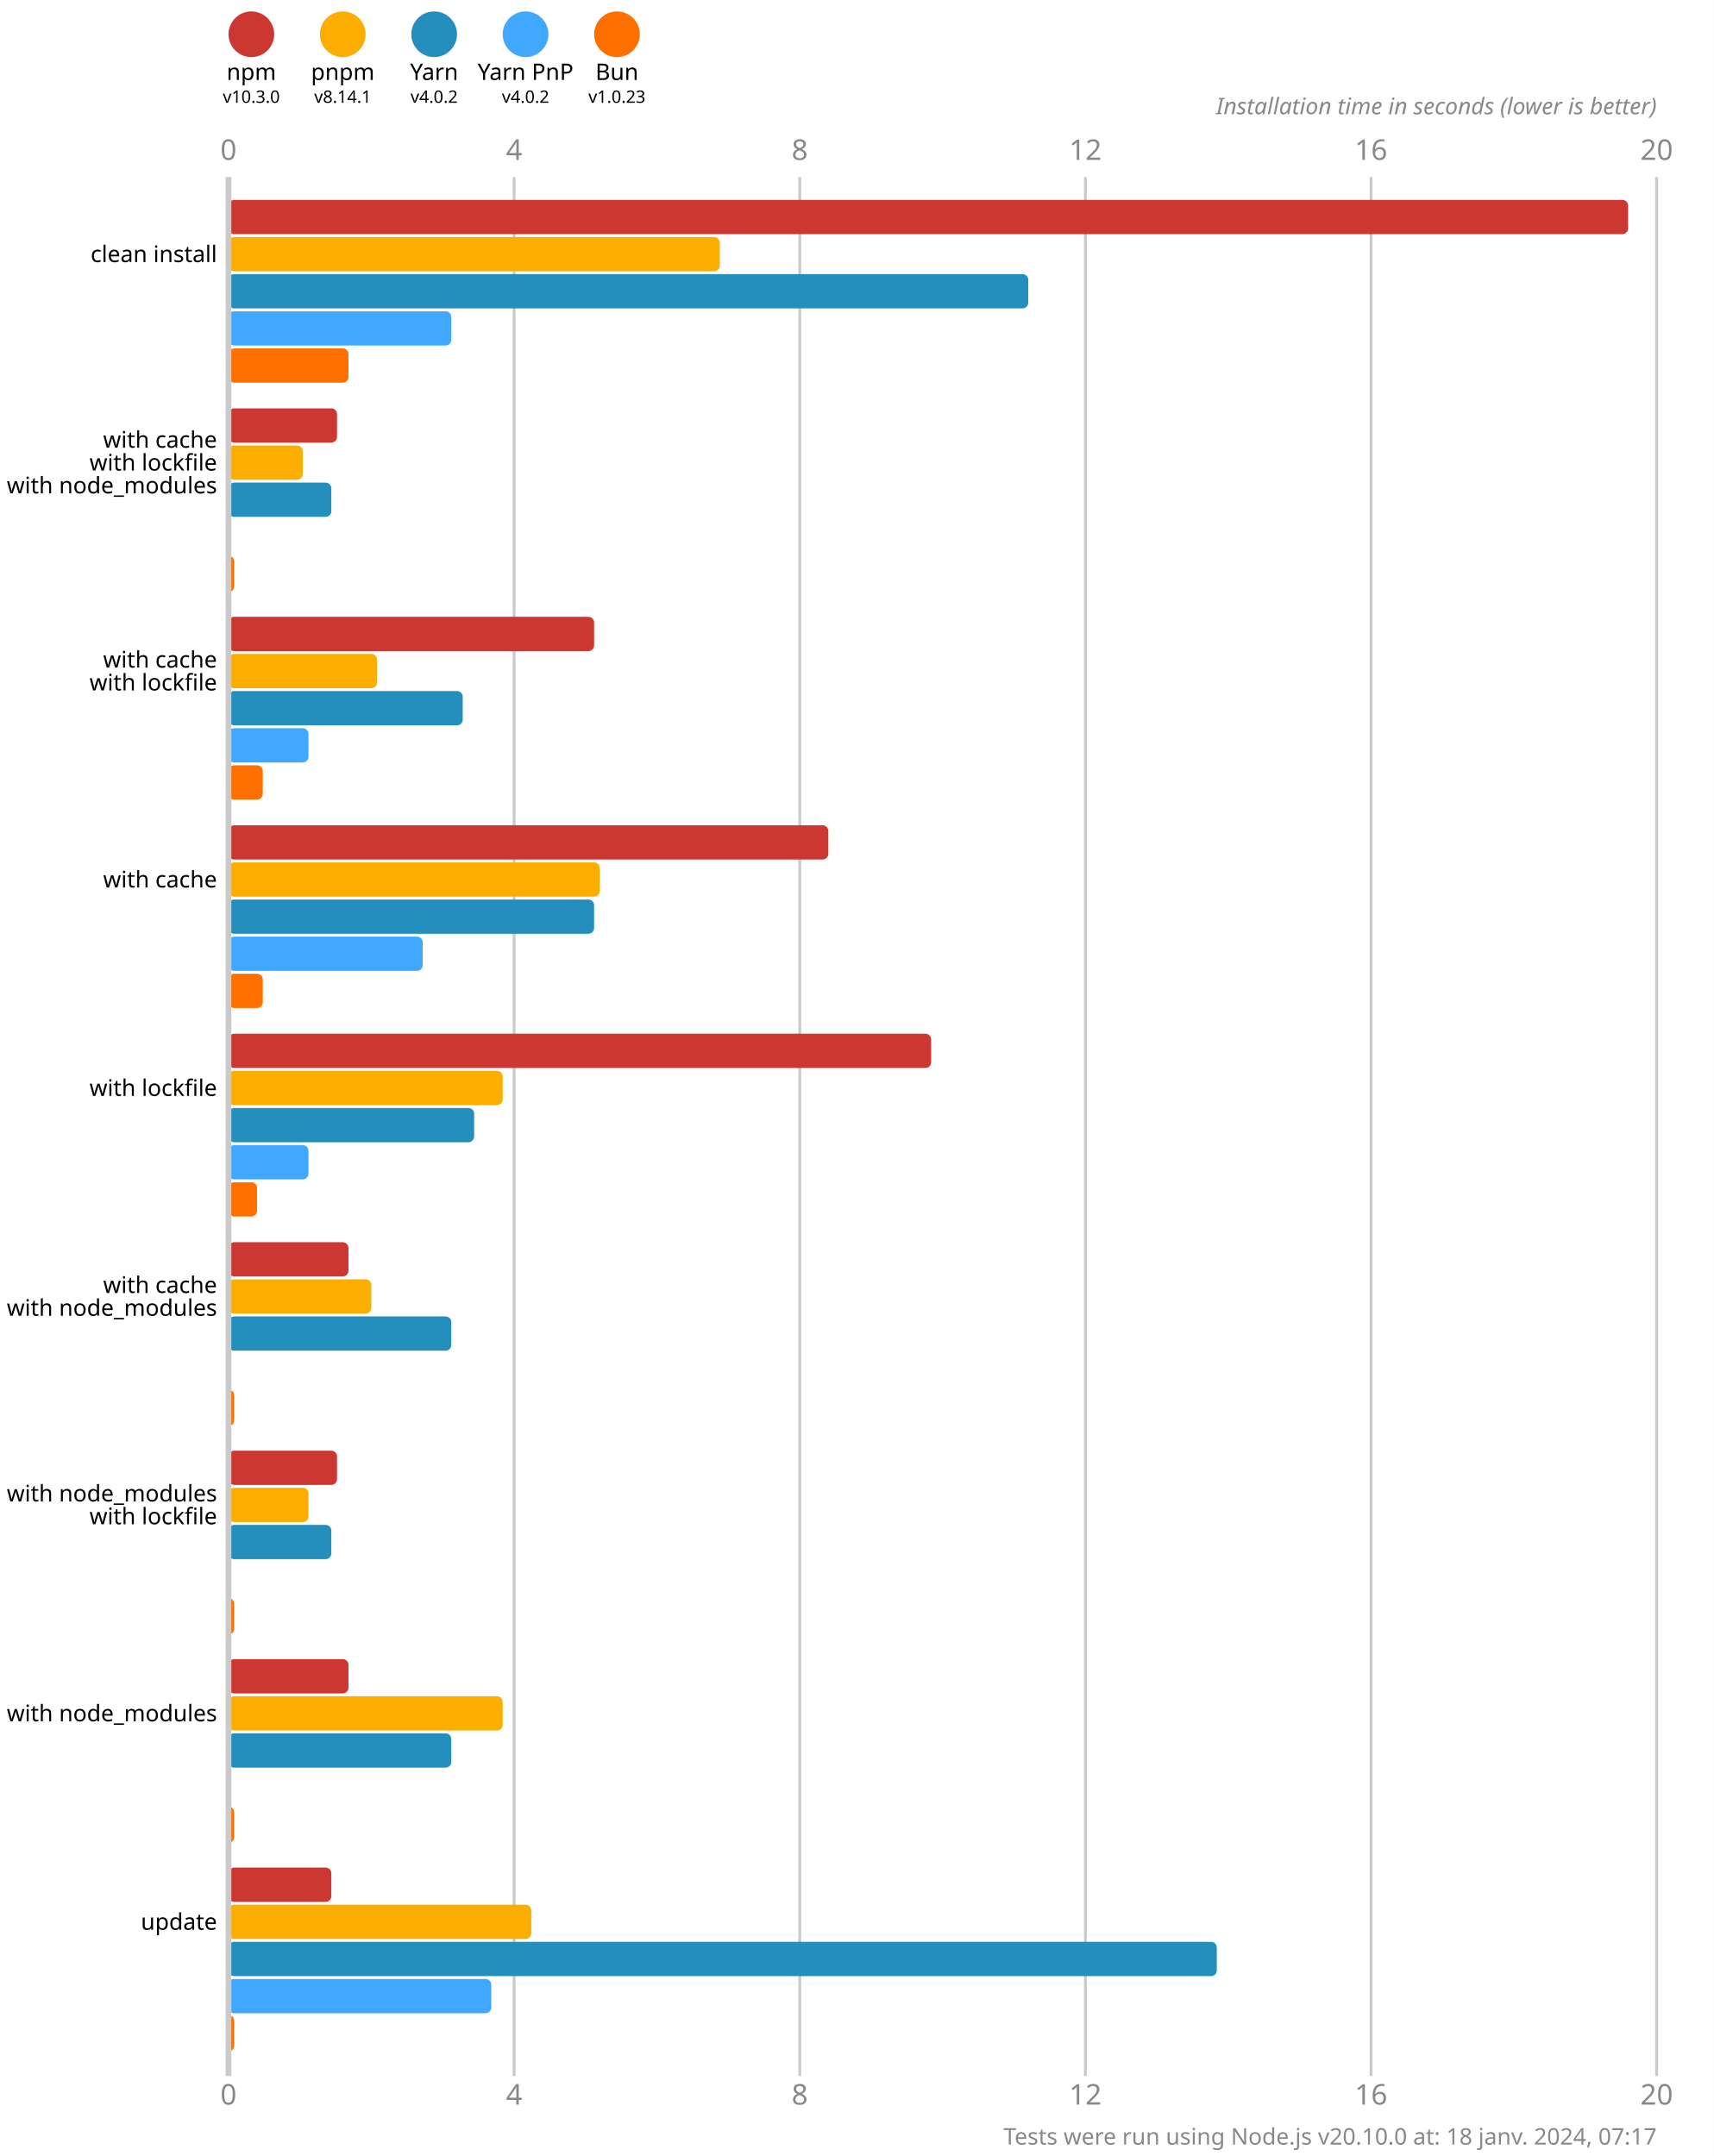
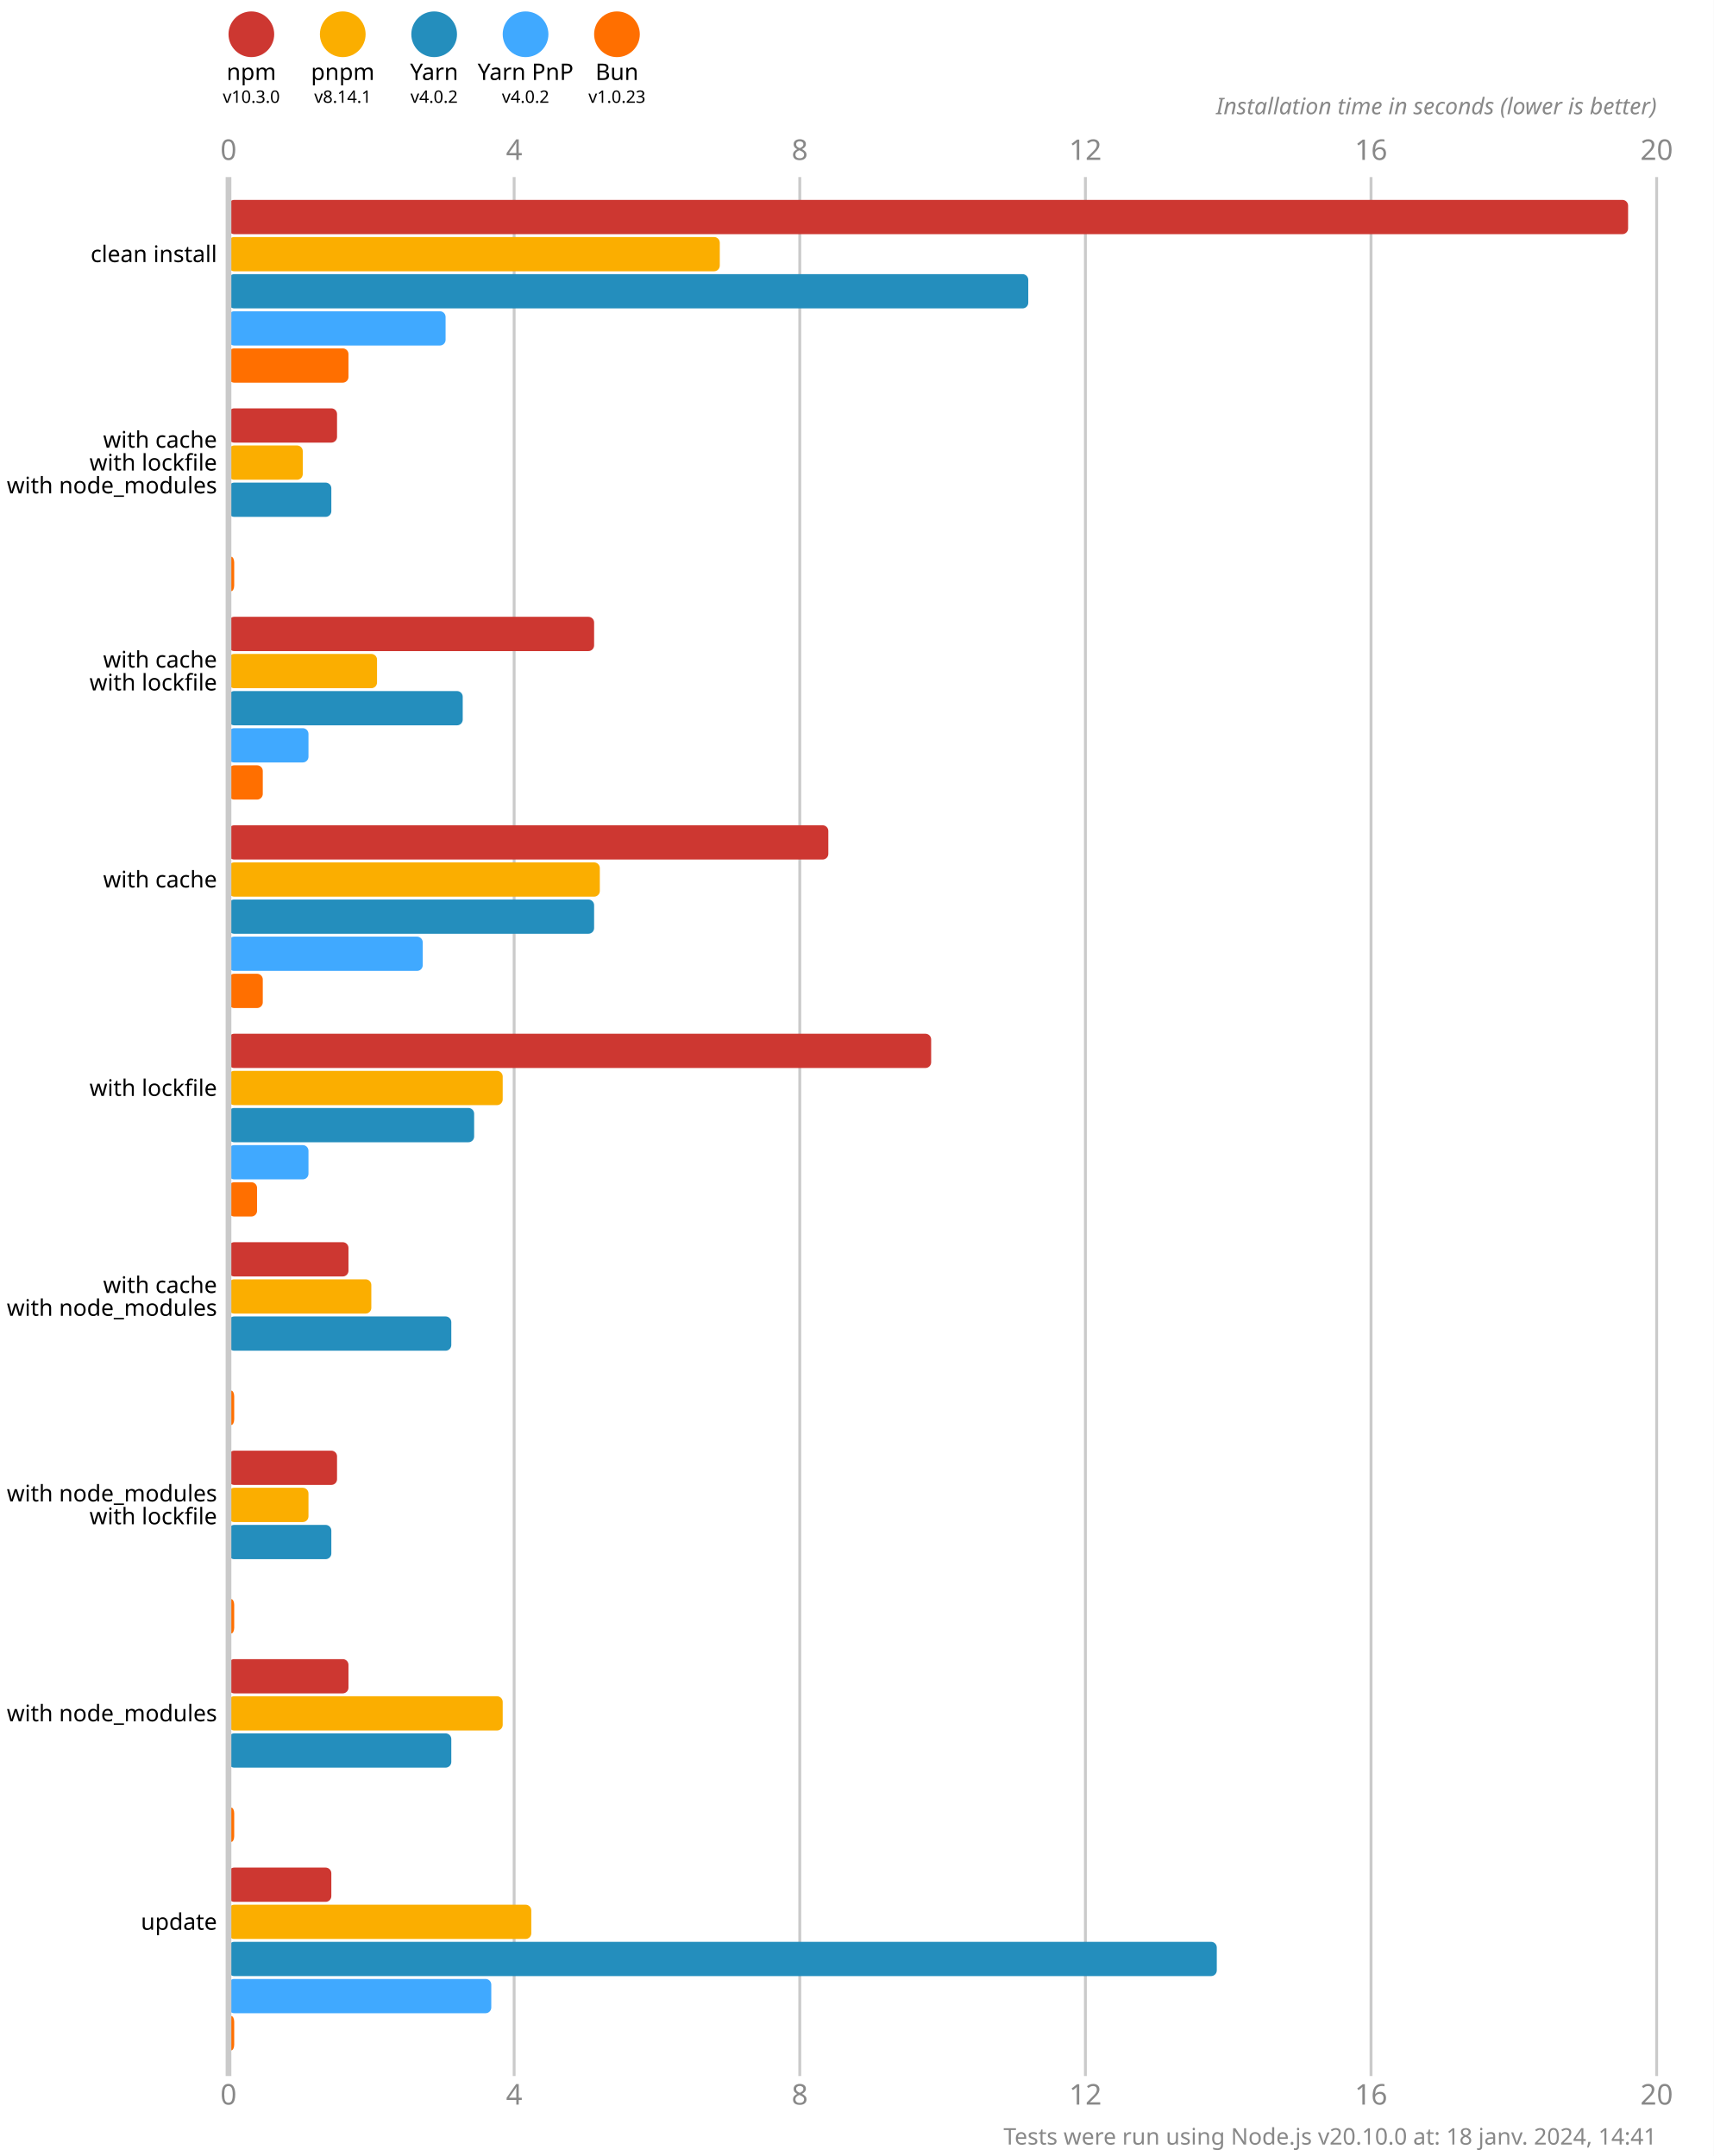
<svg xmlns="http://www.w3.org/2000/svg" version="1.1" viewBox="0 0 300 377.5">
  <style>
    .font { font-family: sans-serif; }
    .s3 { font-size: 3px; }
    .s4 { font-size: 4px; }
    .s5 { font-size: 5px; }
    .line { stroke: #cacaca; }
    .width { stroke-width: 0.5; }
    .text { fill: #888; }
  </style>
  <rect x="0" y="0" width="300" height="377.5" fill="#fff" />
  <circle cx="44" cy="6" r="4" fill="#cd3731" />
  <text x="44" y="14" class="font s4" text-anchor="middle">npm</text>
  <text x="44" y="18" class="font s3" text-anchor="middle">v10.3.0</text>
  <circle cx="60" cy="6" r="4" fill="#fbae00" />
  <text x="60" y="14" class="font s4" text-anchor="middle">pnpm</text>
  <text x="60" y="18" class="font s3" text-anchor="middle">v8.14.1</text>
  <circle cx="76" cy="6" r="4" fill="#248ebd" />
  <text x="76" y="14" class="font s4" text-anchor="middle">Yarn</text>
  <text x="76" y="18" class="font s3" text-anchor="middle">v4.0.2</text>
  <circle cx="92" cy="6" r="4" fill="#40a9ff" />
  <text x="92" y="14" class="font s4" text-anchor="middle">Yarn PnP</text>
  <text x="92" y="18" class="font s3" text-anchor="middle">v4.0.2</text>
  <circle cx="108" cy="6" r="4" fill="#ff6f00" />
  <text x="108" y="14" class="font s4" text-anchor="middle">Bun</text>
  <text x="108" y="18" class="font s3" text-anchor="middle">v1.0.23</text>
  <text x="40" y="28" class="font s5 text" text-anchor="middle">0</text>
  <text x="40" y="368.5" class="font s5 text" text-anchor="middle">0</text>
  <line x1="90" y1="31" x2="90" y2="363.5" class="line width" />
  <text x="90" y="28" class="font s5 text" text-anchor="middle">4</text>
  <text x="90" y="368.5" class="font s5 text" text-anchor="middle">4</text>
  <line x1="140" y1="31" x2="140" y2="363.5" class="line width" />
  <text x="140" y="28" class="font s5 text" text-anchor="middle">8</text>
  <text x="140" y="368.5" class="font s5 text" text-anchor="middle">8</text>
  <line x1="190" y1="31" x2="190" y2="363.5" class="line width" />
  <text x="190" y="28" class="font s5 text" text-anchor="middle">12</text>
  <text x="190" y="368.5" class="font s5 text" text-anchor="middle">12</text>
  <line x1="240" y1="31" x2="240" y2="363.5" class="line width" />
  <text x="240" y="28" class="font s5 text" text-anchor="middle">16</text>
  <text x="240" y="368.5" class="font s5 text" text-anchor="middle">16</text>
  <line x1="290" y1="31" x2="290" y2="363.5" class="line width" />
  <text x="290" y="28" class="font s5 text" text-anchor="middle">20</text>
  <text x="290" y="368.5" class="font s5 text" text-anchor="middle">20</text>
  <text x="290" y="20" class="font s4 text" font-style="italic" text-anchor="end">Installation time in seconds (lower is better)</text>
  <rect x="40" y="35" width="245" height="6" fill="#cd3731" rx="1" ry="1" />
  <rect x="40" y="41.5" width="86" height="6" fill="#fbae00" rx="1" ry="1" />
  <rect x="40" y="48" width="140" height="6" fill="#248ebd" rx="1" ry="1" />
-   <rect x="40" y="54.5" width="39" height="6" fill="#40a9ff" rx="1" ry="1" />
+   <rect x="40" y="54.5" width="38" height="6" fill="#40a9ff" rx="1" ry="1" />
  <rect x="40" y="61" width="21" height="6" fill="#ff6f00" rx="1" ry="1" />
  <rect x="40" y="71.5" width="19" height="6" fill="#cd3731" rx="1" ry="1" />
  <rect x="40" y="78" width="13" height="6" fill="#fbae00" rx="1" ry="1" />
  <rect x="40" y="84.5" width="18" height="6" fill="#248ebd" rx="1" ry="1" />
  <rect x="40" y="91" width="0" height="6" fill="#40a9ff" rx="1" ry="1" />
  <rect x="40" y="97.5" width="1" height="6" fill="#ff6f00" rx="1" ry="1" />
  <rect x="40" y="108" width="64" height="6" fill="#cd3731" rx="1" ry="1" />
  <rect x="40" y="114.5" width="26" height="6" fill="#fbae00" rx="1" ry="1" />
  <rect x="40" y="121" width="41" height="6" fill="#248ebd" rx="1" ry="1" />
  <rect x="40" y="127.5" width="14" height="6" fill="#40a9ff" rx="1" ry="1" />
  <rect x="40" y="134" width="6" height="6" fill="#ff6f00" rx="1" ry="1" />
  <rect x="40" y="144.5" width="105" height="6" fill="#cd3731" rx="1" ry="1" />
  <rect x="40" y="151" width="65" height="6" fill="#fbae00" rx="1" ry="1" />
  <rect x="40" y="157.5" width="64" height="6" fill="#248ebd" rx="1" ry="1" />
  <rect x="40" y="164" width="34" height="6" fill="#40a9ff" rx="1" ry="1" />
  <rect x="40" y="170.5" width="6" height="6" fill="#ff6f00" rx="1" ry="1" />
  <rect x="40" y="181" width="123" height="6" fill="#cd3731" rx="1" ry="1" />
  <rect x="40" y="187.5" width="48" height="6" fill="#fbae00" rx="1" ry="1" />
  <rect x="40" y="194" width="43" height="6" fill="#248ebd" rx="1" ry="1" />
  <rect x="40" y="200.5" width="14" height="6" fill="#40a9ff" rx="1" ry="1" />
  <rect x="40" y="207" width="5" height="6" fill="#ff6f00" rx="1" ry="1" />
  <rect x="40" y="217.5" width="21" height="6" fill="#cd3731" rx="1" ry="1" />
  <rect x="40" y="224" width="25" height="6" fill="#fbae00" rx="1" ry="1" />
  <rect x="40" y="230.5" width="39" height="6" fill="#248ebd" rx="1" ry="1" />
  <rect x="40" y="237" width="0" height="6" fill="#40a9ff" rx="1" ry="1" />
  <rect x="40" y="243.5" width="1" height="6" fill="#ff6f00" rx="1" ry="1" />
  <rect x="40" y="254" width="19" height="6" fill="#cd3731" rx="1" ry="1" />
  <rect x="40" y="260.5" width="14" height="6" fill="#fbae00" rx="1" ry="1" />
  <rect x="40" y="267" width="18" height="6" fill="#248ebd" rx="1" ry="1" />
  <rect x="40" y="273.5" width="0" height="6" fill="#40a9ff" rx="1" ry="1" />
  <rect x="40" y="280" width="1" height="6" fill="#ff6f00" rx="1" ry="1" />
  <rect x="40" y="290.5" width="21" height="6" fill="#cd3731" rx="1" ry="1" />
  <rect x="40" y="297" width="48" height="6" fill="#fbae00" rx="1" ry="1" />
  <rect x="40" y="303.5" width="39" height="6" fill="#248ebd" rx="1" ry="1" />
  <rect x="40" y="310" width="0" height="6" fill="#40a9ff" rx="1" ry="1" />
  <rect x="40" y="316.5" width="1" height="6" fill="#ff6f00" rx="1" ry="1" />
  <rect x="40" y="327" width="18" height="6" fill="#cd3731" rx="1" ry="1" />
  <rect x="40" y="333.5" width="53" height="6" fill="#fbae00" rx="1" ry="1" />
  <rect x="40" y="340" width="173" height="6" fill="#248ebd" rx="1" ry="1" />
  <rect x="40" y="346.5" width="46" height="6" fill="#40a9ff" rx="1" ry="1" />
  <rect x="40" y="353" width="1" height="6" fill="#ff6f00" rx="1" ry="1" />
  <line x1="40" y1="31" x2="40" y2="363.5" class="line" />
  <text x="38" y="44.5" class="font s4" dominant-baseline="middle" text-anchor="end">clean install</text>
  <text x="38" y="77" class="font s4" dominant-baseline="middle" text-anchor="end">with cache</text>
  <text x="38" y="81" class="font s4" dominant-baseline="middle" text-anchor="end">with lockfile</text>
  <text x="38" y="85" class="font s4" dominant-baseline="middle" text-anchor="end">with node_modules</text>
  <text x="38" y="115.5" class="font s4" dominant-baseline="middle" text-anchor="end">with cache</text>
  <text x="38" y="119.5" class="font s4" dominant-baseline="middle" text-anchor="end">with lockfile</text>
  <text x="38" y="154" class="font s4" dominant-baseline="middle" text-anchor="end">with cache</text>
  <text x="38" y="190.5" class="font s4" dominant-baseline="middle" text-anchor="end">with lockfile</text>
  <text x="38" y="225" class="font s4" dominant-baseline="middle" text-anchor="end">with cache</text>
  <text x="38" y="229" class="font s4" dominant-baseline="middle" text-anchor="end">with node_modules</text>
  <text x="38" y="261.5" class="font s4" dominant-baseline="middle" text-anchor="end">with node_modules</text>
  <text x="38" y="265.5" class="font s4" dominant-baseline="middle" text-anchor="end">with lockfile</text>
  <text x="38" y="300" class="font s4" dominant-baseline="middle" text-anchor="end">with node_modules</text>
  <text x="38" y="336.5" class="font s4" dominant-baseline="middle" text-anchor="end">update</text>
-   <text x="290" y="375.5" class="font s4 text" text-anchor="end">Tests were run using Node.js v20.10.0 at: 18 janv. 2024, 07:17</text>
+   <text x="290" y="375.5" class="font s4 text" text-anchor="end">Tests were run using Node.js v20.10.0 at: 18 janv. 2024, 14:41</text>
</svg>
